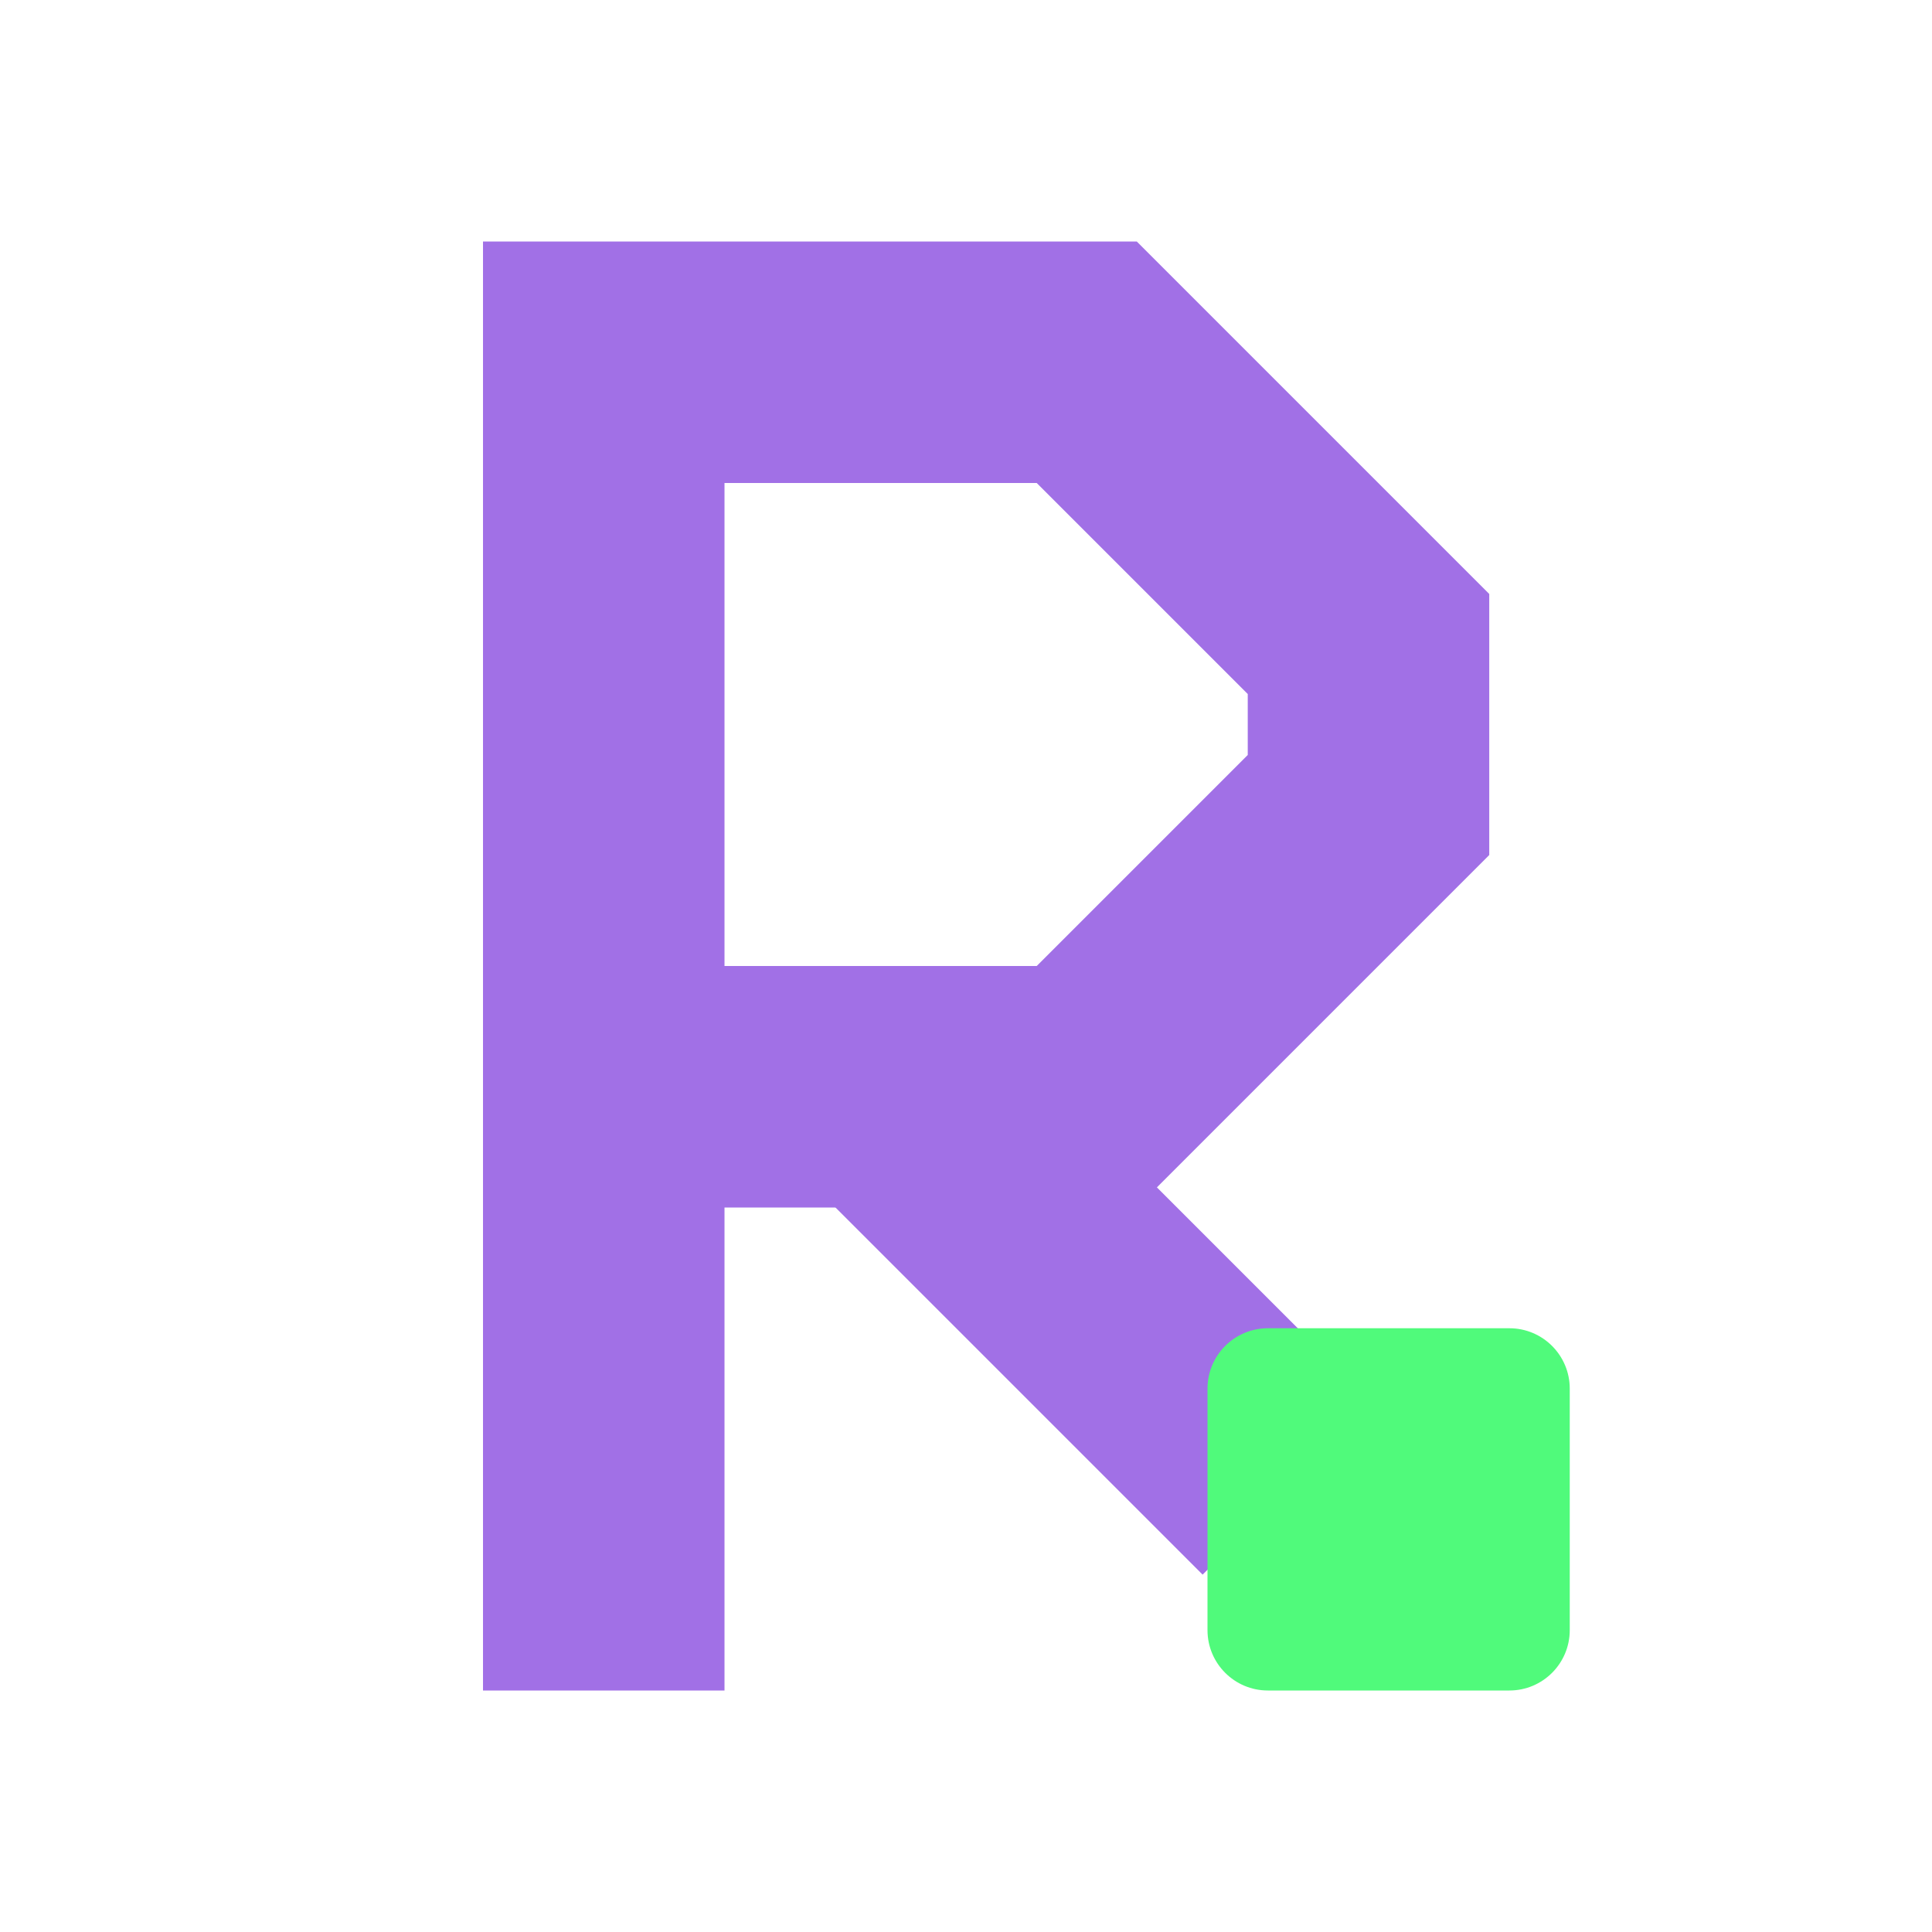
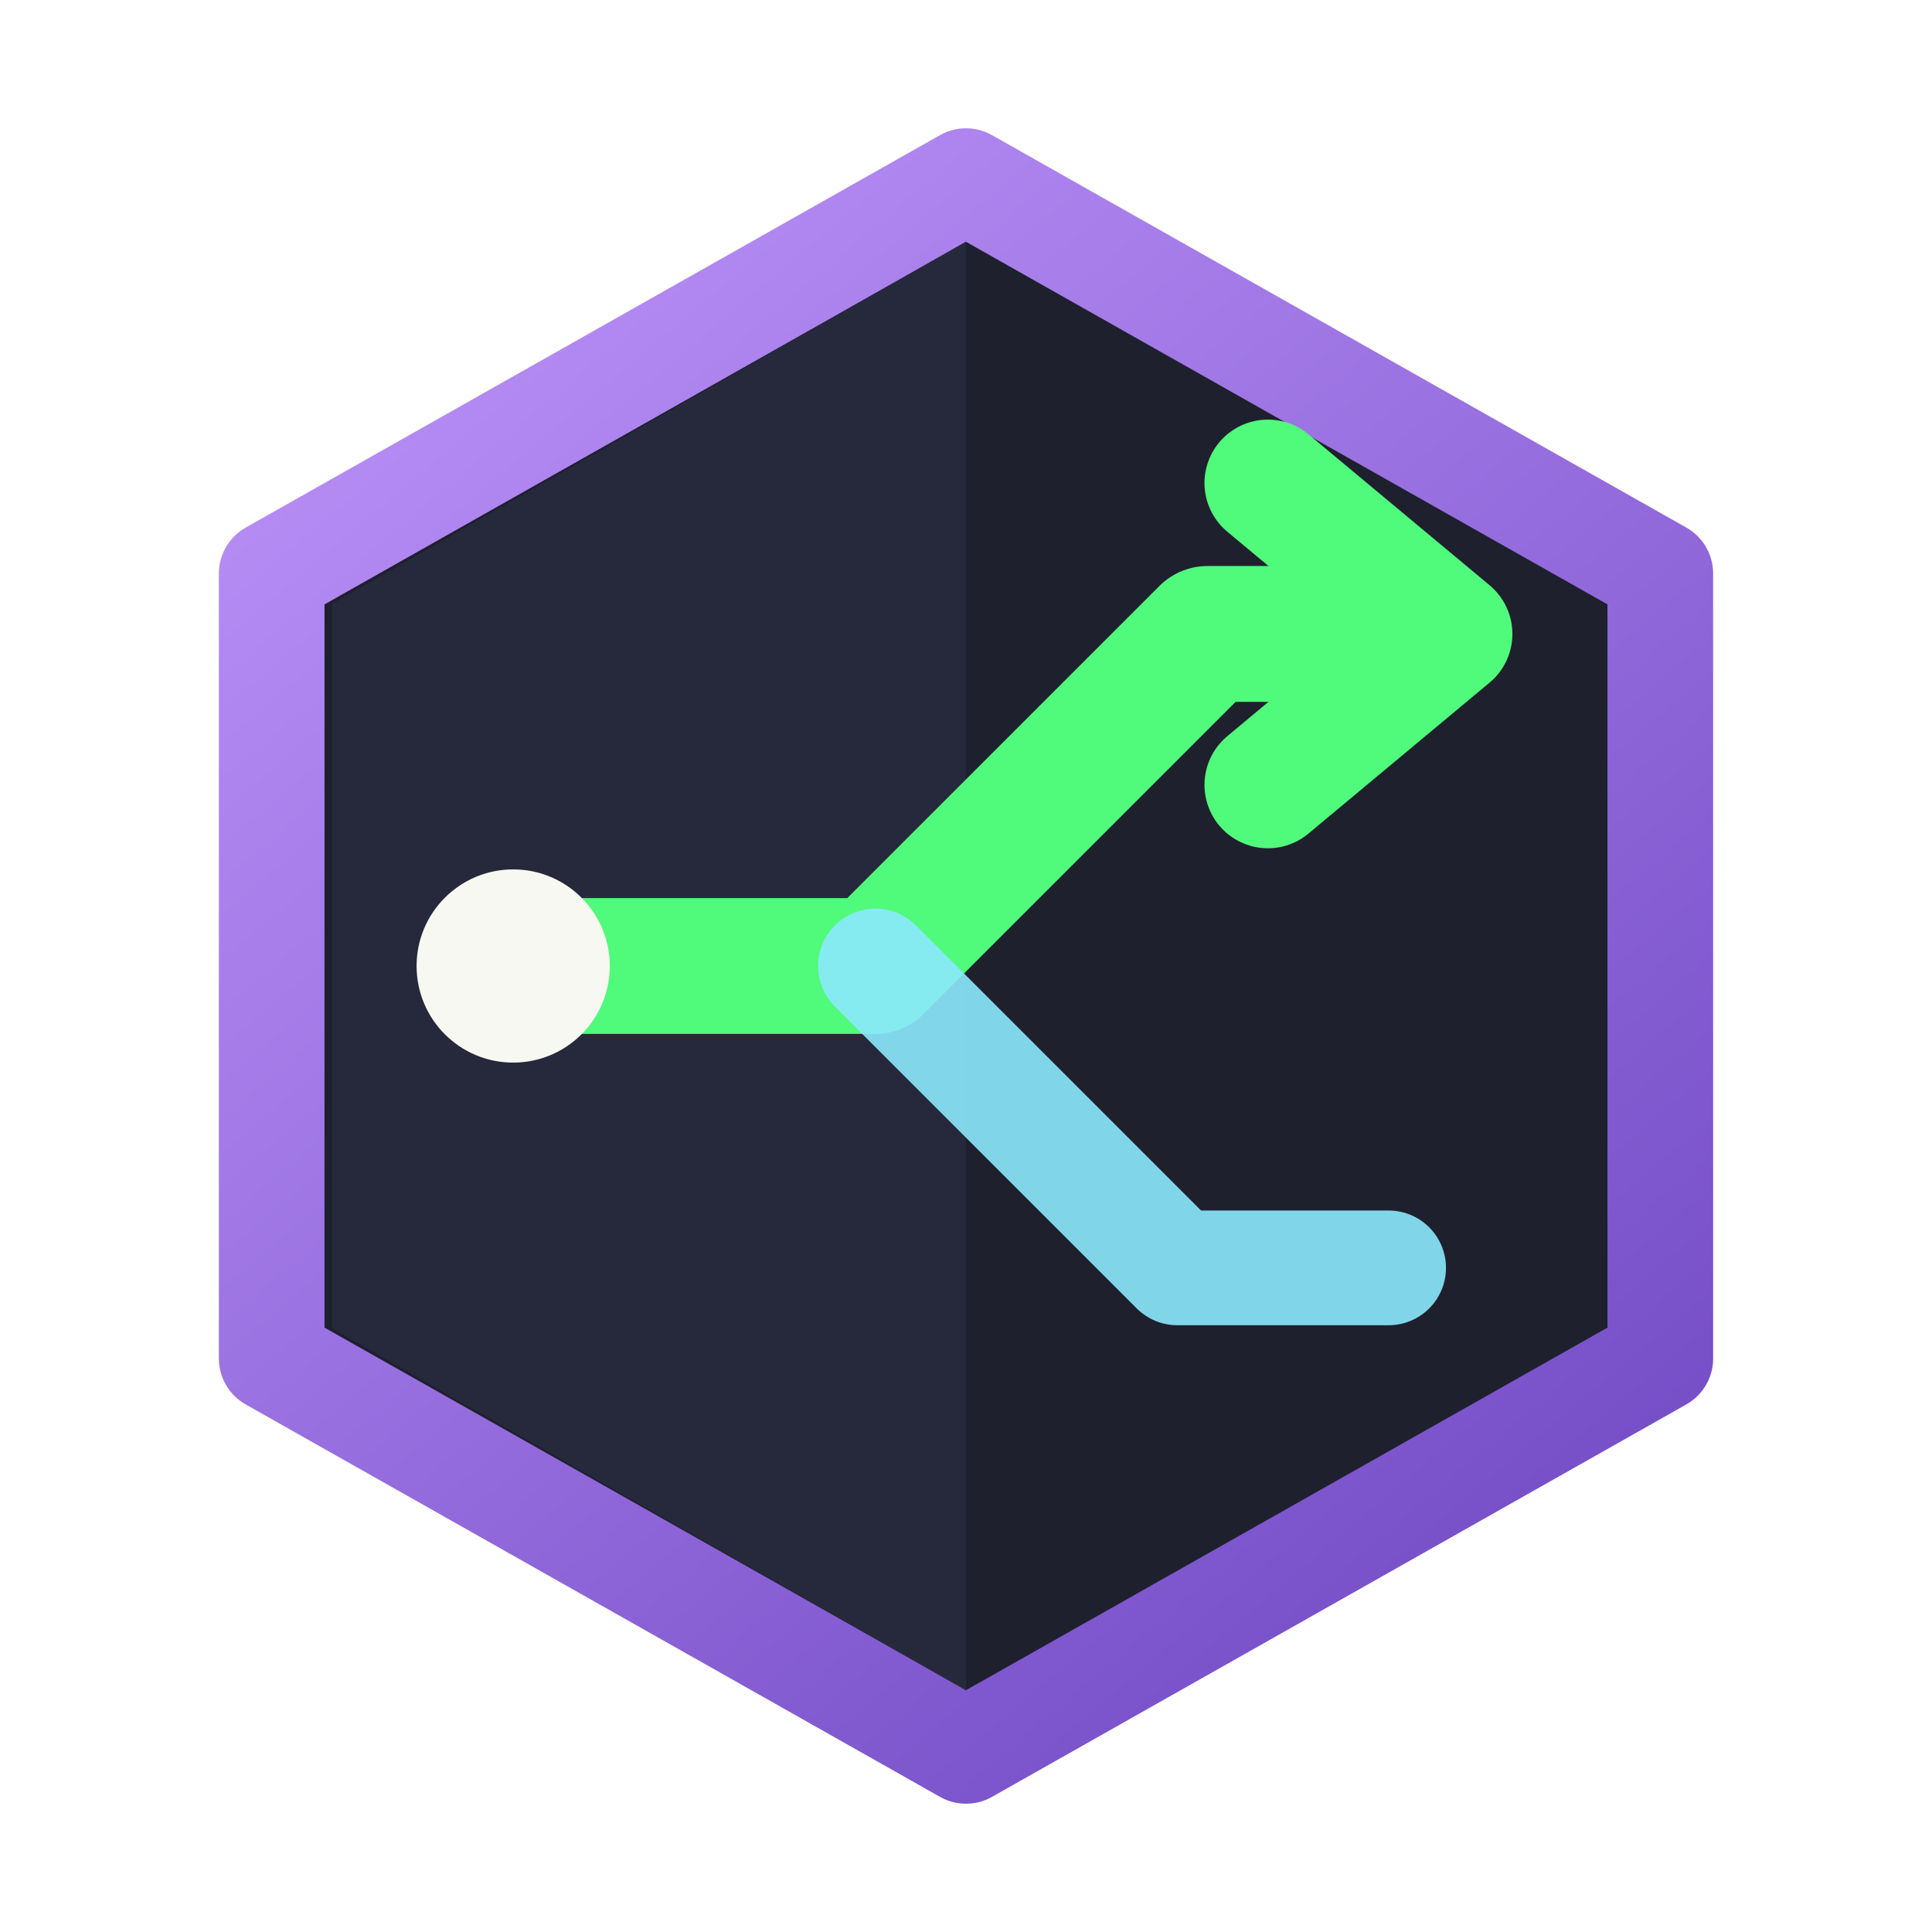
- <svg xmlns="http://www.w3.org/2000/svg" viewBox="0 0 48 48" fill="none">
-   <path d="M15 39V9H27L34 16V20L27 27H15" fill="none" stroke="#A170E6" stroke-width="6" stroke-linecap="square" stroke-linejoin="miter" />
-   <path d="M22 27L32 37" fill="none" stroke="#A170E6" stroke-width="6" stroke-linecap="butt" />
-   <rect x="30" y="33" width="9" height="9" rx="1.5" fill="#50FA7B" />
+ <svg xmlns="http://www.w3.org/2000/svg" viewBox="0 0 64 64" fill="none">
+   <defs>
+     <linearGradient id="rwg-hex" x1="10" y1="6" x2="54" y2="58" gradientUnits="userSpaceOnUse">
+       <stop offset="0%" stop-color="#BD93F9" />
+       <stop offset="100%" stop-color="#6E47C2" />
+     </linearGradient>
+   </defs>
+   <polygon points="32,6 55,19 55,45 32,58 9,45 9,19" fill="#1E202E" stroke="url(#rwg-hex)" stroke-width="3.5" stroke-linejoin="round" />
+   <polygon points="32,8 32,56 11,44 11,20" fill="#2B2E42" opacity="0.65" />
+   <path d="M17 32 H29 L40 21 H46" stroke="#50FA7B" stroke-width="4.5" stroke-linecap="round" stroke-linejoin="round" />
+   <path d="M42 16 L48 21 L42 26" stroke="#50FA7B" stroke-width="4.2" stroke-linecap="round" stroke-linejoin="round" />
+   <path d="M29 32 L39 42 H46" stroke="#8BE9FD" stroke-width="3.8" stroke-linecap="round" stroke-linejoin="round" opacity="0.9" />
+   <circle cx="17" cy="32" r="3.2" fill="#F8F8F2" />
</svg>
